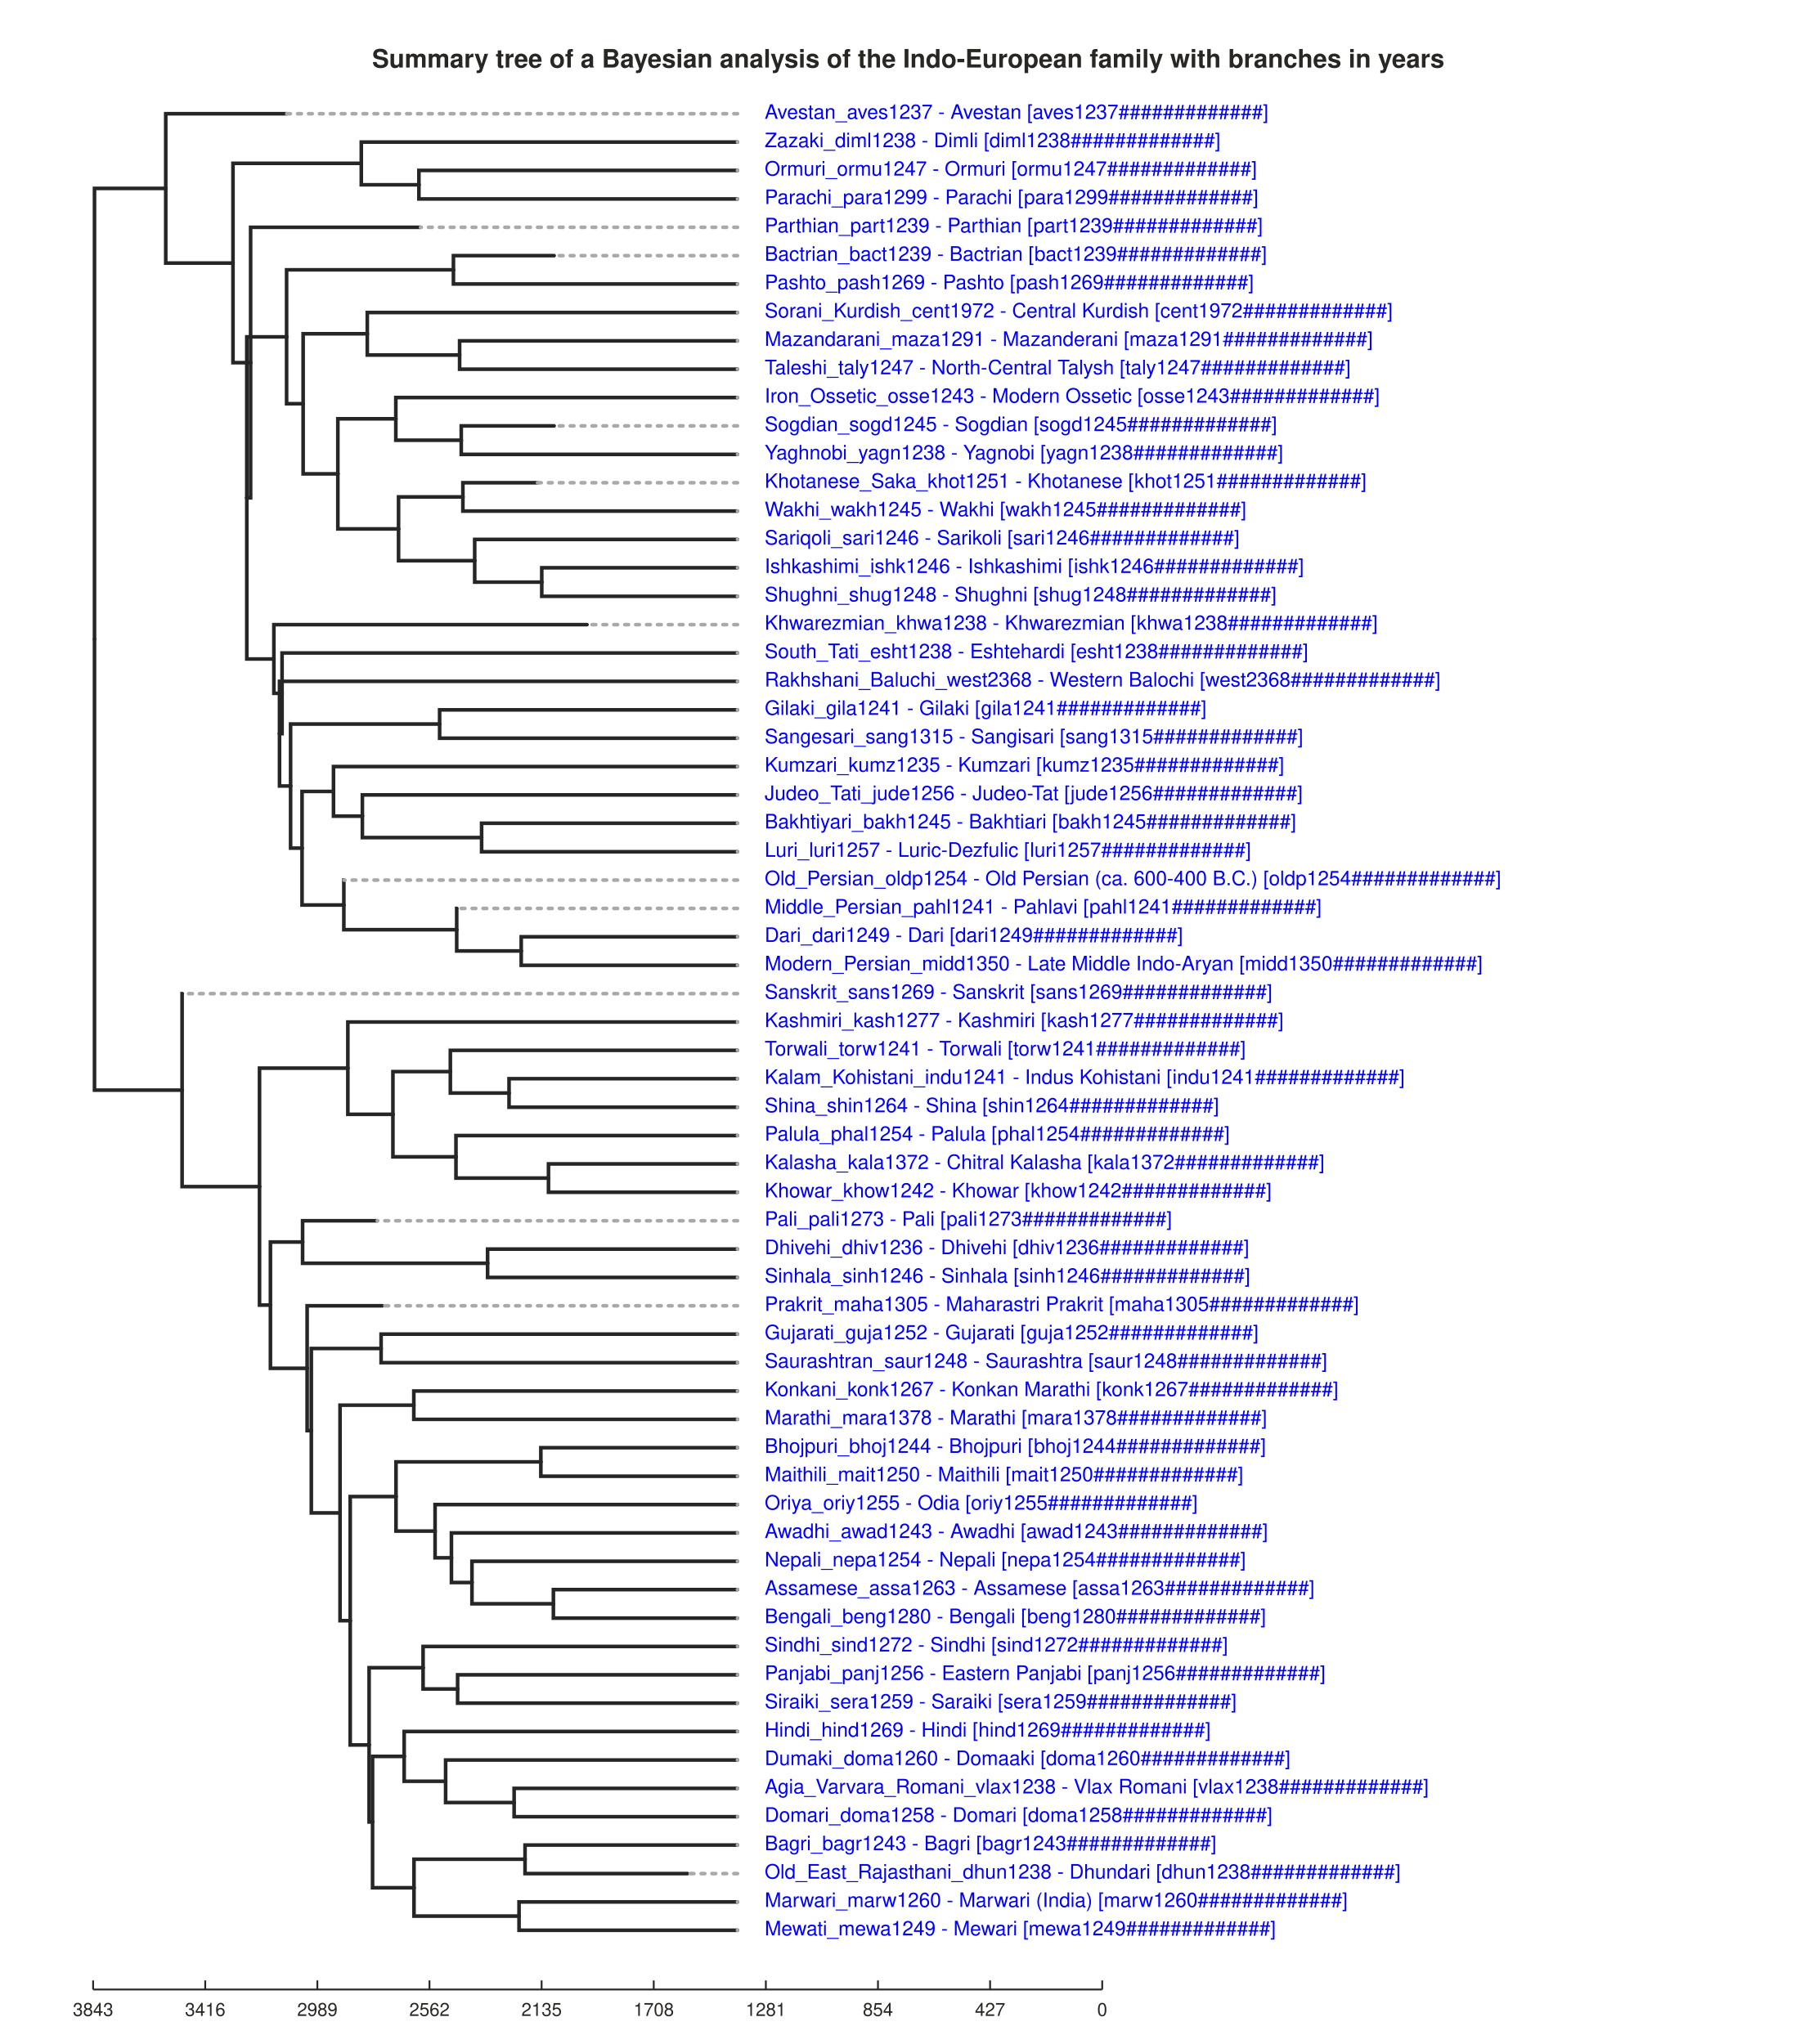
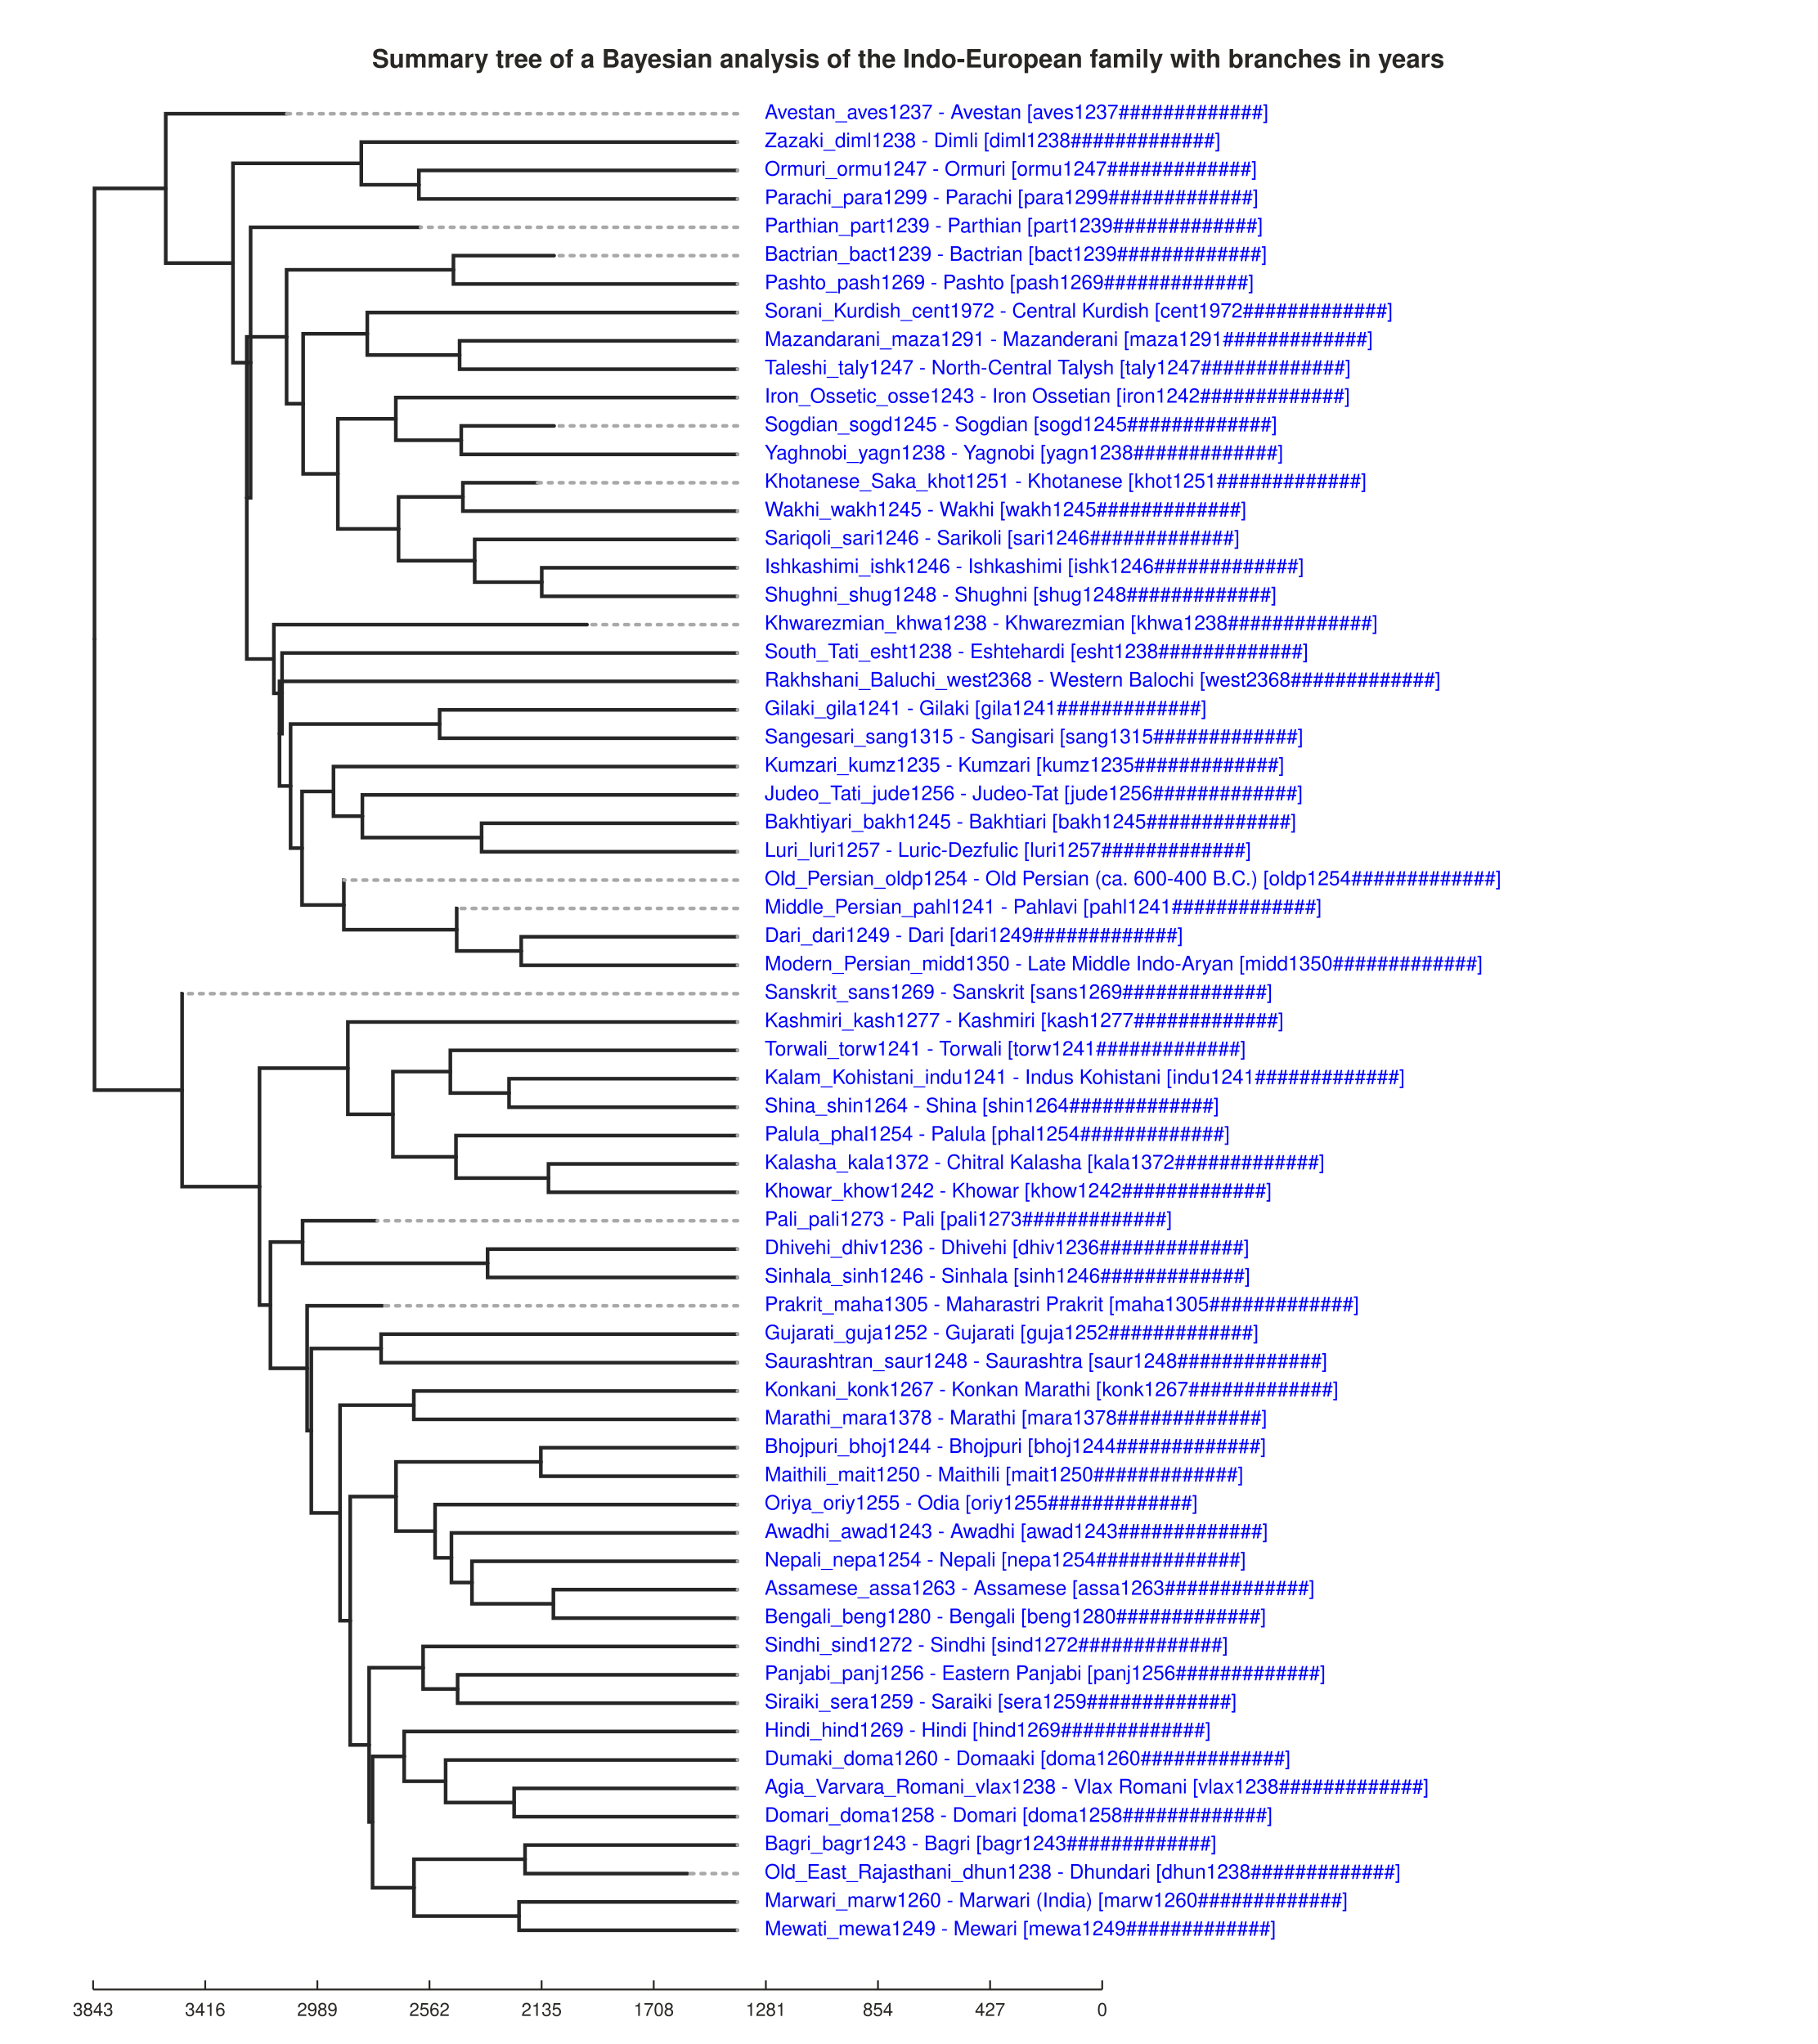
- <svg xmlns="http://www.w3.org/2000/svg" class="toyplot-canvas-Canvas" width="1000.0px" height="1125.0px" viewBox="0 0 1000.0 1125.0" preserveAspectRatio="xMidYMid meet" style="background-color:transparent;border-color:#292724;border-style:none;border-width:1.0;fill:rgb(16.1%,15.3%,14.1%);fill-opacity:1.0;font-family:Helvetica;font-size:12px;opacity:1.0;stroke:rgb(16.1%,15.3%,14.1%);stroke-opacity:1.0;stroke-width:1.0" id="td9ff9ffcd98b4f1a8af9c063736a6442">
-   <g class="toyplot-coordinates-Cartesian" id="t5e456c57f6f94130aa1133045d63c34d">
-     <clipPath id="ta9d3b00de9804213a36f6325e4007328">
+ <svg xmlns="http://www.w3.org/2000/svg" class="toyplot-canvas-Canvas" width="1000.0px" height="1125.0px" viewBox="0 0 1000.0 1125.0" preserveAspectRatio="xMidYMid meet" style="background-color:transparent;border-color:#292724;border-style:none;border-width:1.0;fill:rgb(16.1%,15.3%,14.1%);fill-opacity:1.0;font-family:Helvetica;font-size:12px;opacity:1.0;stroke:rgb(16.1%,15.3%,14.1%);stroke-opacity:1.0;stroke-width:1.0" id="t88a0bc6ed26b4fda94177bfea4f916ff">
+   <g class="toyplot-coordinates-Cartesian" id="t988e3d404dd8404ab121df0482ca76cd">
+     <clipPath id="t99b82d1d9f974857bb7855fda3688393">
      <rect x="30.0" y="30.0" width="940.0" height="1065.0" />
    </clipPath>
-     <g clip-path="url(#ta9d3b00de9804213a36f6325e4007328)">
-       <g class="toytree-mark-Toytree" id="td617d91b37b64710ab9715388610d6b6">
+     <g clip-path="url(#t99b82d1d9f974857bb7855fda3688393)">
+       <g class="toytree-mark-Toytree" id="tb97900ce340343faa500e846491a0109">
        <g class="toytree-Edges" style="fill:none;stroke:rgb(14.9%,14.9%,14.9%);stroke-linecap:round;stroke-opacity:1;stroke-width:2">
          <path d="M 52.0 351.8 L 52.0 103.7 L 91.2 103.7" id="128,127" />
          <path d="M 52.0 351.8 L 52.0 600.0 L 100.2 600.0" id="128,126" />
          <path d="M 91.2 103.7 L 91.2 144.8 L 128.2 144.8" id="127,125" />
          <path d="M 100.2 600.0 L 100.2 653.1 L 142.8 653.1" id="126,124" />
          <path d="M 128.2 144.8 L 128.2 89.9 L 198.8 89.9" id="125,123" />
          <path d="M 128.2 144.8 L 128.2 199.6 L 137.9 199.6" id="125,122" />
          <path d="M 142.8 653.1 L 142.8 587.9 L 191.4 587.9" id="124,121" />
          <path d="M 142.8 653.1 L 142.8 718.3 L 148.8 718.3" id="124,120" />
          <path d="M 198.8 89.9 L 198.8 101.7 L 230.5 101.7" id="123,119" />
          <path d="M 137.9 199.6 L 137.9 274.0 L 135.8 274.0" id="122,118" />
          <path d="M 191.4 587.9 L 191.4 613.3 L 216.2 613.3" id="121,117" />
          <path d="M 148.8 718.3 L 148.8 683.6 L 166.5 683.6" id="120,116" />
          <path d="M 148.8 718.3 L 148.8 753.1 L 169.0 753.1" id="120,115" />
          <path d="M 135.8 274.0 L 135.8 185.4 L 157.7 185.4" id="118,114" />
          <path d="M 135.8 274.0 L 135.8 362.7 L 150.7 362.7" id="118,113" />
          <path d="M 216.2 613.3 L 216.2 589.8 L 247.8 589.8" id="117,112" />
          <path d="M 216.2 613.3 L 216.2 636.7 L 250.9 636.7" id="117,111" />
          <path d="M 166.5 683.6 L 166.5 695.3 L 268.3 695.3" id="116,110" />
          <path d="M 169.0 753.1 L 169.0 787.4 L 171.3 787.4" id="115,109" />
          <path d="M 157.7 185.4 L 157.7 148.5 L 249.5 148.5" id="114,108" />
          <path d="M 157.7 185.4 L 157.7 222.2 L 166.8 222.2" id="114,107" />
          <path d="M 150.7 362.7 L 150.7 381.6 L 155.2 381.6" id="113,106" />
          <path d="M 247.8 589.8 L 247.8 601.6 L 280.1 601.6" id="112,105" />
          <path d="M 250.9 636.7 L 250.9 648.4 L 301.8 648.4" id="111,104" />
          <path d="M 171.3 787.4 L 171.3 742.2 L 209.7 742.2" id="109,103" />
          <path d="M 171.3 787.4 L 171.3 832.7 L 187.1 832.7" id="109,102" />
          <path d="M 166.8 222.2 L 166.8 183.7 L 202.1 183.7" id="107,101" />
          <path d="M 166.8 222.2 L 166.8 260.8 L 185.9 260.8" id="107,100" />
          <path d="M 155.2 381.6 L 155.2 403.8 L 153.8 403.8" id="106,99" />
          <path d="M 187.1 832.7 L 187.1 773.4 L 227.7 773.4" id="102,98" />
          <path d="M 187.1 832.7 L 187.1 892.0 L 192.7 892.0" id="102,97" />
          <path d="M 202.1 183.7 L 202.1 195.4 L 252.9 195.4" id="101,96" />
          <path d="M 185.9 260.8 L 185.9 230.5 L 217.8 230.5" id="100,95" />
          <path d="M 185.9 260.8 L 185.9 291.1 L 219.3 291.1" id="100,94" />
          <path d="M 153.8 403.8 L 153.8 432.6 L 159.9 432.6" id="99,93" />
          <path d="M 192.7 892.0 L 192.7 823.7 L 217.9 823.7" id="97,92" />
          <path d="M 192.7 892.0 L 192.7 960.4 L 203.1 960.4" id="97,91" />
          <path d="M 217.8 230.5 L 217.8 242.3 L 253.8 242.3" id="95,90" />
          <path d="M 219.3 291.1 L 219.3 273.5 L 254.7 273.5" id="94,89" />
          <path d="M 219.3 291.1 L 219.3 308.6 L 261.2 308.6" id="94,88" />
          <path d="M 159.9 432.6 L 159.9 398.5 L 241.9 398.5" id="93,87" />
          <path d="M 159.9 432.6 L 159.9 466.8 L 166.2 466.8" id="93,86" />
          <path d="M 217.9 823.7 L 217.9 804.6 L 297.6 804.6" id="92,85" />
          <path d="M 217.9 823.7 L 217.9 842.7 L 239.4 842.7" id="92,84" />
          <path d="M 203.1 960.4 L 203.1 917.9 L 232.8 917.9" id="91,83" />
          <path d="M 203.1 960.4 L 203.1 1002.8 L 205.0 1002.8" id="91,82" />
          <path d="M 261.2 308.6 L 261.2 320.4 L 298.1 320.4" id="88,81" />
          <path d="M 166.2 466.8 L 166.2 435.6 L 183.5 435.6" id="86,80" />
          <path d="M 166.2 466.8 L 166.2 498.1 L 189.2 498.1" id="86,79" />
          <path d="M 239.4 842.7 L 239.4 857.4 L 248.4 857.4" id="84,78" />
          <path d="M 232.8 917.9 L 232.8 929.6 L 251.8 929.6" id="83,77" />
          <path d="M 205.0 1002.8 L 205.0 966.7 L 222.4 966.7" id="82,76" />
          <path d="M 205.0 1002.8 L 205.0 1039.0 L 227.8 1039.0" id="82,75" />
          <path d="M 183.5 435.6 L 183.5 449.2 L 199.4 449.2" id="80,74" />
          <path d="M 189.2 498.1 L 189.2 511.7 L 251.3 511.7" id="79,73" />
          <path d="M 248.4 857.4 L 248.4 871.0 L 259.7 871.0" id="78,72" />
          <path d="M 222.4 966.7 L 222.4 980.4 L 245.2 980.4" id="76,71" />
          <path d="M 227.8 1039.0 L 227.8 1023.3 L 288.9 1023.3" id="75,70" />
          <path d="M 227.8 1039.0 L 227.8 1054.6 L 285.6 1054.6" id="75,69" />
          <path d="M 199.4 449.2 L 199.4 461.0 L 265.0 461.0" id="74,68" />
          <path d="M 251.3 511.7 L 251.3 523.4 L 286.8 523.4" id="73,67" />
          <path d="M 259.7 871.0 L 259.7 882.7 L 304.5 882.7" id="72,66" />
          <path d="M 245.2 980.4 L 245.2 992.1 L 282.9 992.1" id="71,65" />
          <path d="M 91.2 103.7 L 91.2 62.6 L 157.8 62.6" id="127,64" />
          <path d="M 198.8 89.9 L 198.8 78.2 L 405.8 78.2" id="123,63" />
          <path d="M 230.5 101.7 L 230.5 93.8 L 405.8 93.8" id="119,62" />
          <path d="M 230.5 101.7 L 230.5 109.5 L 405.8 109.5" id="119,61" />
          <path d="M 137.9 199.6 L 137.9 125.1 L 231.4 125.1" id="122,60" />
          <path d="M 249.5 148.5 L 249.5 140.7 L 304.9 140.7" id="108,59" />
          <path d="M 249.5 148.5 L 249.5 156.3 L 405.8 156.3" id="108,58" />
          <path d="M 202.1 183.7 L 202.1 172.0 L 405.8 172.0" id="101,57" />
          <path d="M 252.9 195.4 L 252.9 187.6 L 405.8 187.6" id="96,56" />
          <path d="M 252.9 195.4 L 252.9 203.2 L 405.8 203.2" id="96,55" />
          <path d="M 217.8 230.5 L 217.8 218.8 L 405.8 218.8" id="95,54" />
          <path d="M 253.8 242.3 L 253.8 234.4 L 304.9 234.4" id="90,53" />
          <path d="M 253.8 242.3 L 253.8 250.1 L 405.8 250.1" id="90,52" />
          <path d="M 254.7 273.5 L 254.7 265.7 L 295.8 265.7" id="89,51" />
          <path d="M 254.7 273.5 L 254.7 281.3 L 405.8 281.3" id="89,50" />
          <path d="M 261.2 308.6 L 261.2 296.9 L 405.8 296.9" id="88,49" />
          <path d="M 298.1 320.4 L 298.1 312.5 L 405.8 312.5" id="81,48" />
          <path d="M 298.1 320.4 L 298.1 328.2 L 405.8 328.2" id="81,47" />
          <path d="M 150.7 362.7 L 150.7 343.8 L 323.0 343.8" id="113,46" />
          <path d="M 155.2 381.6 L 155.2 359.4 L 405.8 359.4" id="106,45" />
          <path d="M 153.8 403.8 L 153.8 375.0 L 405.8 375.0" id="99,44" />
          <path d="M 241.9 398.5 L 241.9 390.7 L 405.8 390.7" id="87,43" />
          <path d="M 241.9 398.5 L 241.9 406.3 L 405.8 406.3" id="87,42" />
          <path d="M 183.5 435.6 L 183.5 421.9 L 405.8 421.9" id="80,41" />
          <path d="M 199.4 449.2 L 199.4 437.5 L 405.8 437.5" id="74,40" />
          <path d="M 265.0 461.0 L 265.0 453.1 L 405.8 453.1" id="68,39" />
          <path d="M 265.0 461.0 L 265.0 468.8 L 405.8 468.8" id="68,38" />
          <path d="M 189.2 498.1 L 189.2 484.4 L 189.3 484.4" id="79,37" />
          <path d="M 251.3 511.7 L 251.3 500.0 L 251.4 500.0" id="73,36" />
          <path d="M 286.8 523.4 L 286.8 515.6 L 405.8 515.6" id="67,35" />
          <path d="M 286.8 523.4 L 286.8 531.3 L 405.8 531.3" id="67,34" />
          <path d="M 100.2 600.0 L 100.2 546.9 L 100.3 546.9" id="126,33" />
          <path d="M 191.4 587.9 L 191.4 562.5 L 405.8 562.5" id="121,32" />
          <path d="M 247.8 589.8 L 247.8 578.1 L 405.8 578.1" id="112,31" />
          <path d="M 280.1 601.6 L 280.1 593.7 L 405.8 593.7" id="105,30" />
          <path d="M 280.1 601.6 L 280.1 609.4 L 405.8 609.4" id="105,29" />
          <path d="M 250.9 636.7 L 250.9 625.0 L 405.8 625.0" id="111,28" />
          <path d="M 301.8 648.4 L 301.8 640.6 L 405.8 640.6" id="104,27" />
          <path d="M 301.8 648.4 L 301.8 656.2 L 405.8 656.2" id="104,26" />
          <path d="M 166.5 683.6 L 166.5 671.9 L 207.6 671.9" id="116,25" />
          <path d="M 268.3 695.3 L 268.3 687.5 L 405.8 687.5" id="110,24" />
          <path d="M 268.3 695.3 L 268.3 703.1 L 405.8 703.1" id="110,23" />
          <path d="M 169.0 753.1 L 169.0 718.7 L 210.4 718.7" id="115,22" />
          <path d="M 209.7 742.2 L 209.7 734.3 L 405.8 734.3" id="103,21" />
          <path d="M 209.7 742.2 L 209.7 750.0 L 405.8 750.0" id="103,20" />
          <path d="M 227.7 773.4 L 227.7 765.6 L 405.8 765.6" id="98,19" />
          <path d="M 227.7 773.4 L 227.7 781.2 L 405.8 781.2" id="98,18" />
          <path d="M 297.6 804.6 L 297.6 796.8 L 405.8 796.8" id="85,17" />
          <path d="M 297.6 804.6 L 297.6 812.5 L 405.8 812.5" id="85,16" />
          <path d="M 239.4 842.7 L 239.4 828.1 L 405.8 828.1" id="84,15" />
          <path d="M 248.4 857.4 L 248.4 843.7 L 405.8 843.7" id="78,14" />
          <path d="M 259.7 871.0 L 259.7 859.3 L 405.8 859.3" id="72,13" />
          <path d="M 304.5 882.7 L 304.5 874.9 L 405.8 874.9" id="66,12" />
          <path d="M 304.5 882.7 L 304.5 890.6 L 405.8 890.6" id="66,11" />
          <path d="M 232.8 917.9 L 232.8 906.2 L 405.8 906.2" id="83,10" />
          <path d="M 251.8 929.6 L 251.8 921.8 L 405.8 921.8" id="77,9" />
          <path d="M 251.8 929.6 L 251.8 937.4 L 405.8 937.4" id="77,8" />
          <path d="M 222.4 966.7 L 222.4 953.0 L 405.8 953.0" id="76,7" />
          <path d="M 245.2 980.4 L 245.2 968.7 L 405.8 968.7" id="71,6" />
          <path d="M 282.9 992.1 L 282.9 984.3 L 405.8 984.3" id="65,5" />
          <path d="M 282.9 992.1 L 282.9 999.9 L 405.8 999.9" id="65,4" />
          <path d="M 288.9 1023.3 L 288.9 1015.5 L 405.8 1015.5" id="70,3" />
          <path d="M 288.9 1023.3 L 288.9 1031.2 L 378.3 1031.2" id="70,2" />
          <path d="M 285.6 1054.6 L 285.6 1046.8 L 405.8 1046.8" id="69,1" />
          <path d="M 285.6 1054.6 L 285.6 1062.4 L 405.8 1062.4" id="69,0" />
        </g>
        <g class="toytree-AlignEdges" style="stroke:rgb(66.3%,66.3%,66.3%);stroke-dasharray:2, 4;stroke-linecap:round;stroke-opacity:1.0;stroke-width:2">
          <path d="M 405.8 1062.4 L 405.8 1062.4" />
          <path d="M 405.8 1046.8 L 405.8 1046.8" />
          <path d="M 405.8 1031.2 L 378.3 1031.2" />
          <path d="M 405.8 1015.5 L 405.8 1015.5" />
          <path d="M 405.8 999.9 L 405.8 999.9" />
          <path d="M 405.8 984.3 L 405.8 984.3" />
          <path d="M 405.8 968.7 L 405.8 968.7" />
          <path d="M 405.8 953.0 L 405.8 953.0" />
          <path d="M 405.8 937.4 L 405.8 937.4" />
          <path d="M 405.8 921.8 L 405.8 921.8" />
          <path d="M 405.8 906.2 L 405.8 906.2" />
          <path d="M 405.8 890.6 L 405.8 890.6" />
          <path d="M 405.8 874.9 L 405.8 874.9" />
          <path d="M 405.8 859.3 L 405.8 859.3" />
          <path d="M 405.8 843.7 L 405.8 843.7" />
          <path d="M 405.8 828.1 L 405.8 828.1" />
          <path d="M 405.8 812.5 L 405.8 812.5" />
          <path d="M 405.8 796.8 L 405.8 796.8" />
          <path d="M 405.8 781.2 L 405.8 781.2" />
          <path d="M 405.8 765.6 L 405.8 765.6" />
          <path d="M 405.8 750.0 L 405.8 750.0" />
          <path d="M 405.8 734.3 L 405.8 734.3" />
          <path d="M 405.8 718.7 L 210.4 718.7" />
          <path d="M 405.8 703.1 L 405.8 703.1" />
          <path d="M 405.8 687.5 L 405.8 687.5" />
          <path d="M 405.8 671.9 L 207.6 671.9" />
          <path d="M 405.8 656.2 L 405.8 656.2" />
          <path d="M 405.8 640.6 L 405.8 640.6" />
          <path d="M 405.8 625.0 L 405.8 625.0" />
          <path d="M 405.8 609.4 L 405.8 609.4" />
          <path d="M 405.8 593.7 L 405.8 593.7" />
          <path d="M 405.8 578.1 L 405.8 578.1" />
          <path d="M 405.8 562.5 L 405.8 562.5" />
          <path d="M 405.8 546.9 L 100.3 546.9" />
          <path d="M 405.8 531.3 L 405.8 531.3" />
          <path d="M 405.8 515.6 L 405.8 515.6" />
          <path d="M 405.8 500.0 L 251.4 500.0" />
          <path d="M 405.8 484.4 L 189.3 484.4" />
          <path d="M 405.8 468.8 L 405.8 468.8" />
          <path d="M 405.8 453.1 L 405.8 453.1" />
          <path d="M 405.8 437.5 L 405.8 437.5" />
          <path d="M 405.8 421.9 L 405.8 421.9" />
          <path d="M 405.8 406.3 L 405.8 406.3" />
          <path d="M 405.8 390.7 L 405.8 390.7" />
          <path d="M 405.8 375.0 L 405.8 375.0" />
          <path d="M 405.8 359.4 L 405.8 359.4" />
          <path d="M 405.8 343.8 L 323.0 343.8" />
          <path d="M 405.8 328.2 L 405.8 328.2" />
          <path d="M 405.8 312.5 L 405.8 312.5" />
          <path d="M 405.8 296.9 L 405.8 296.9" />
          <path d="M 405.8 281.3 L 405.8 281.3" />
          <path d="M 405.8 265.7 L 295.8 265.7" />
          <path d="M 405.8 250.1 L 405.8 250.1" />
          <path d="M 405.8 234.4 L 304.9 234.4" />
          <path d="M 405.8 218.8 L 405.8 218.8" />
          <path d="M 405.8 203.2 L 405.8 203.2" />
          <path d="M 405.8 187.6 L 405.8 187.6" />
          <path d="M 405.8 172.0 L 405.8 172.0" />
          <path d="M 405.8 156.3 L 405.8 156.3" />
          <path d="M 405.8 140.7 L 304.9 140.7" />
          <path d="M 405.8 125.1 L 231.4 125.1" />
          <path d="M 405.8 109.5 L 405.8 109.5" />
          <path d="M 405.8 93.8 L 405.8 93.8" />
          <path d="M 405.8 78.2 L 405.8 78.2" />
          <path d="M 405.8 62.6 L 157.8 62.6" />
        </g>
        <g class="toytree-TipLabels" style="fill:rgb(14.9%,14.9%,14.9%);fill-opacity:1.0;font-family:helvetica;font-size:11px;font-weight:normal;stroke:none;white-space:pre">
          <g transform="translate(405.76,1062.40)rotate(0)">
            <a href="https://glottolog.org/resource/languoid/id/mewa1249#############">
              <text x="15.00" y="2.81" style="" fill="#0000ff">Mewati_mewa1249 - Mewari [mewa1249#############]</text>
            </a>
          </g>
          <g transform="translate(405.76,1046.78)rotate(0)">
            <a href="https://glottolog.org/resource/languoid/id/marw1260#############">
              <text x="15.00" y="2.81" style="" fill="#0000ff">Marwari_marw1260 - Marwari (India) [marw1260#############]</text>
            </a>
          </g>
          <g transform="translate(405.76,1031.16)rotate(0)">
            <a href="https://glottolog.org/resource/languoid/id/dhun1238#############">
              <text x="15.00" y="2.81" style="" fill="#0000ff">Old_East_Rajasthani_dhun1238 - Dhundari [dhun1238#############]</text>
            </a>
          </g>
          <g transform="translate(405.76,1015.53)rotate(0)">
            <a href="https://glottolog.org/resource/languoid/id/bagr1243#############">
              <text x="15.00" y="2.81" style="" fill="#0000ff">Bagri_bagr1243 - Bagri [bagr1243#############]</text>
            </a>
          </g>
          <g transform="translate(405.76,999.91)rotate(0)">
            <a href="https://glottolog.org/resource/languoid/id/doma1258#############">
              <text x="15.00" y="2.81" style="" fill="#0000ff">Domari_doma1258 - Domari [doma1258#############]</text>
            </a>
          </g>
          <g transform="translate(405.76,984.29)rotate(0)">
            <a href="https://glottolog.org/resource/languoid/id/vlax1238#############">
              <text x="15.00" y="2.81" style="" fill="#0000ff">Agia_Varvara_Romani_vlax1238 - Vlax Romani [vlax1238#############]</text>
            </a>
          </g>
          <g transform="translate(405.76,968.67)rotate(0)">
            <a href="https://glottolog.org/resource/languoid/id/doma1260#############">
              <text x="15.00" y="2.81" style="" fill="#0000ff">Dumaki_doma1260 - Domaaki [doma1260#############]</text>
            </a>
          </g>
          <g transform="translate(405.76,953.05)rotate(0)">
            <a href="https://glottolog.org/resource/languoid/id/hind1269#############">
              <text x="15.00" y="2.81" style="" fill="#0000ff">Hindi_hind1269 - Hindi [hind1269#############]</text>
            </a>
          </g>
          <g transform="translate(405.76,937.43)rotate(0)">
            <a href="https://glottolog.org/resource/languoid/id/sera1259#############">
              <text x="15.00" y="2.81" style="" fill="#0000ff">Siraiki_sera1259 - Saraiki [sera1259#############]</text>
            </a>
          </g>
          <g transform="translate(405.76,921.80)rotate(0)">
            <a href="https://glottolog.org/resource/languoid/id/panj1256#############">
              <text x="15.00" y="2.81" style="" fill="#0000ff">Panjabi_panj1256 - Eastern Panjabi [panj1256#############]</text>
            </a>
          </g>
          <g transform="translate(405.76,906.18)rotate(0)">
            <a href="https://glottolog.org/resource/languoid/id/sind1272#############">
              <text x="15.00" y="2.81" style="" fill="#0000ff">Sindhi_sind1272 - Sindhi [sind1272#############]</text>
            </a>
          </g>
          <g transform="translate(405.76,890.56)rotate(0)">
            <a href="https://glottolog.org/resource/languoid/id/beng1280#############">
              <text x="15.00" y="2.81" style="" fill="#0000ff">Bengali_beng1280 - Bengali [beng1280#############]</text>
            </a>
          </g>
          <g transform="translate(405.76,874.94)rotate(0)">
            <a href="https://glottolog.org/resource/languoid/id/assa1263#############">
              <text x="15.00" y="2.81" style="" fill="#0000ff">Assamese_assa1263 - Assamese [assa1263#############]</text>
            </a>
          </g>
          <g transform="translate(405.76,859.32)rotate(0)">
            <a href="https://glottolog.org/resource/languoid/id/nepa1254#############">
              <text x="15.00" y="2.81" style="" fill="#0000ff">Nepali_nepa1254 - Nepali [nepa1254#############]</text>
            </a>
          </g>
          <g transform="translate(405.76,843.69)rotate(0)">
            <a href="https://glottolog.org/resource/languoid/id/awad1243#############">
              <text x="15.00" y="2.81" style="" fill="#0000ff">Awadhi_awad1243 - Awadhi [awad1243#############]</text>
            </a>
          </g>
          <g transform="translate(405.76,828.07)rotate(0)">
            <a href="https://glottolog.org/resource/languoid/id/oriy1255#############">
              <text x="15.00" y="2.81" style="" fill="#0000ff">Oriya_oriy1255 - Odia [oriy1255#############]</text>
            </a>
          </g>
          <g transform="translate(405.76,812.45)rotate(0)">
            <a href="https://glottolog.org/resource/languoid/id/mait1250#############">
              <text x="15.00" y="2.81" style="" fill="#0000ff">Maithili_mait1250 - Maithili [mait1250#############]</text>
            </a>
          </g>
          <g transform="translate(405.76,796.83)rotate(0)">
            <a href="https://glottolog.org/resource/languoid/id/bhoj1244#############">
              <text x="15.00" y="2.81" style="" fill="#0000ff">Bhojpuri_bhoj1244 - Bhojpuri [bhoj1244#############]</text>
            </a>
          </g>
          <g transform="translate(405.76,781.21)rotate(0)">
            <a href="https://glottolog.org/resource/languoid/id/mara1378#############">
              <text x="15.00" y="2.81" style="" fill="#0000ff">Marathi_mara1378 - Marathi [mara1378#############]</text>
            </a>
          </g>
          <g transform="translate(405.76,765.58)rotate(0)">
            <a href="https://glottolog.org/resource/languoid/id/konk1267#############">
              <text x="15.00" y="2.81" style="" fill="#0000ff">Konkani_konk1267 - Konkan Marathi [konk1267#############]</text>
            </a>
          </g>
          <g transform="translate(405.76,749.96)rotate(0)">
            <a href="https://glottolog.org/resource/languoid/id/saur1248#############">
              <text x="15.00" y="2.81" style="" fill="#0000ff">Saurashtran_saur1248 - Saurashtra [saur1248#############]</text>
            </a>
          </g>
          <g transform="translate(405.76,734.34)rotate(0)">
            <a href="https://glottolog.org/resource/languoid/id/guja1252#############">
              <text x="15.00" y="2.81" style="" fill="#0000ff">Gujarati_guja1252 - Gujarati [guja1252#############]</text>
            </a>
          </g>
          <g transform="translate(405.76,718.72)rotate(0)">
            <a href="https://glottolog.org/resource/languoid/id/maha1305#############">
              <text x="15.00" y="2.81" style="" fill="#0000ff">Prakrit_maha1305 - Maharastri Prakrit [maha1305#############]</text>
            </a>
          </g>
          <g transform="translate(405.76,703.10)rotate(0)">
            <a href="https://glottolog.org/resource/languoid/id/sinh1246#############">
              <text x="15.00" y="2.81" style="" fill="#0000ff">Sinhala_sinh1246 - Sinhala [sinh1246#############]</text>
            </a>
          </g>
          <g transform="translate(405.76,687.48)rotate(0)">
            <a href="https://glottolog.org/resource/languoid/id/dhiv1236#############">
              <text x="15.00" y="2.81" style="" fill="#0000ff">Dhivehi_dhiv1236 - Dhivehi [dhiv1236#############]</text>
            </a>
          </g>
          <g transform="translate(405.76,671.85)rotate(0)">
            <a href="https://glottolog.org/resource/languoid/id/pali1273#############">
              <text x="15.00" y="2.81" style="" fill="#0000ff">Pali_pali1273 - Pali [pali1273#############]</text>
            </a>
          </g>
          <g transform="translate(405.76,656.23)rotate(0)">
            <a href="https://glottolog.org/resource/languoid/id/khow1242#############">
              <text x="15.00" y="2.81" style="" fill="#0000ff">Khowar_khow1242 - Khowar [khow1242#############]</text>
            </a>
          </g>
          <g transform="translate(405.76,640.61)rotate(0)">
            <a href="https://glottolog.org/resource/languoid/id/kala1372#############">
              <text x="15.00" y="2.81" style="" fill="#0000ff">Kalasha_kala1372 - Chitral Kalasha [kala1372#############]</text>
            </a>
          </g>
          <g transform="translate(405.76,624.99)rotate(0)">
            <a href="https://glottolog.org/resource/languoid/id/phal1254#############">
              <text x="15.00" y="2.81" style="" fill="#0000ff">Palula_phal1254 - Palula [phal1254#############]</text>
            </a>
          </g>
          <g transform="translate(405.76,609.37)rotate(0)">
            <a href="https://glottolog.org/resource/languoid/id/shin1264#############">
              <text x="15.00" y="2.81" style="" fill="#0000ff">Shina_shin1264 - Shina [shin1264#############]</text>
            </a>
          </g>
          <g transform="translate(405.76,593.74)rotate(0)">
            <a href="https://glottolog.org/resource/languoid/id/indu1241#############">
              <text x="15.00" y="2.81" style="" fill="#0000ff">Kalam_Kohistani_indu1241 - Indus Kohistani [indu1241#############]</text>
            </a>
          </g>
          <g transform="translate(405.76,578.12)rotate(0)">
            <a href="https://glottolog.org/resource/languoid/id/torw1241#############">
              <text x="15.00" y="2.81" style="" fill="#0000ff">Torwali_torw1241 - Torwali [torw1241#############]</text>
            </a>
          </g>
          <g transform="translate(405.76,562.50)rotate(0)">
            <a href="https://glottolog.org/resource/languoid/id/kash1277#############">
              <text x="15.00" y="2.81" style="" fill="#0000ff">Kashmiri_kash1277 - Kashmiri [kash1277#############]</text>
            </a>
          </g>
          <g transform="translate(405.76,546.88)rotate(0)">
            <a href="https://glottolog.org/resource/languoid/id/sans1269#############">
              <text x="15.00" y="2.81" style="" fill="#0000ff">Sanskrit_sans1269 - Sanskrit [sans1269#############]</text>
            </a>
          </g>
          <g transform="translate(405.76,531.26)rotate(0)">
            <a href="https://glottolog.org/resource/languoid/id/midd1350#############">
              <text x="15.00" y="2.81" style="" fill="#0000ff">Modern_Persian_midd1350 - Late Middle Indo-Aryan [midd1350#############]</text>
            </a>
          </g>
          <g transform="translate(405.76,515.63)rotate(0)">
            <a href="https://glottolog.org/resource/languoid/id/dari1249#############">
              <text x="15.00" y="2.81" style="" fill="#0000ff">Dari_dari1249 - Dari [dari1249#############]</text>
            </a>
          </g>
          <g transform="translate(405.76,500.01)rotate(0)">
            <a href="https://glottolog.org/resource/languoid/id/pahl1241#############">
              <text x="15.00" y="2.81" style="" fill="#0000ff">Middle_Persian_pahl1241 - Pahlavi [pahl1241#############]</text>
            </a>
          </g>
          <g transform="translate(405.76,484.39)rotate(0)">
            <a href="https://glottolog.org/resource/languoid/id/oldp1254#############">
              <text x="15.00" y="2.81" style="" fill="#0000ff">Old_Persian_oldp1254 - Old Persian (ca. 600-400 B.C.) [oldp1254#############]</text>
            </a>
          </g>
          <g transform="translate(405.76,468.77)rotate(0)">
            <a href="https://glottolog.org/resource/languoid/id/luri1257#############">
              <text x="15.00" y="2.81" style="" fill="#0000ff">Luri_luri1257 - Luric-Dezfulic [luri1257#############]</text>
            </a>
          </g>
          <g transform="translate(405.76,453.15)rotate(0)">
            <a href="https://glottolog.org/resource/languoid/id/bakh1245#############">
              <text x="15.00" y="2.81" style="" fill="#0000ff">Bakhtiyari_bakh1245 - Bakhtiari [bakh1245#############]</text>
            </a>
          </g>
          <g transform="translate(405.76,437.52)rotate(0)">
            <a href="https://glottolog.org/resource/languoid/id/jude1256#############">
              <text x="15.00" y="2.81" style="" fill="#0000ff">Judeo_Tati_jude1256 - Judeo-Tat [jude1256#############]</text>
            </a>
          </g>
          <g transform="translate(405.76,421.90)rotate(0)">
            <a href="https://glottolog.org/resource/languoid/id/kumz1235#############">
              <text x="15.00" y="2.81" style="" fill="#0000ff">Kumzari_kumz1235 - Kumzari [kumz1235#############]</text>
            </a>
          </g>
          <g transform="translate(405.76,406.28)rotate(0)">
            <a href="https://glottolog.org/resource/languoid/id/sang1315#############">
              <text x="15.00" y="2.81" style="" fill="#0000ff">Sangesari_sang1315 - Sangisari [sang1315#############]</text>
            </a>
          </g>
          <g transform="translate(405.76,390.66)rotate(0)">
            <a href="https://glottolog.org/resource/languoid/id/gila1241#############">
              <text x="15.00" y="2.81" style="" fill="#0000ff">Gilaki_gila1241 - Gilaki [gila1241#############]</text>
            </a>
          </g>
          <g transform="translate(405.76,375.04)rotate(0)">
            <a href="https://glottolog.org/resource/languoid/id/west2368#############">
              <text x="15.00" y="2.81" style="" fill="#0000ff">Rakhshani_Baluchi_west2368 - Western Balochi [west2368#############]</text>
            </a>
          </g>
          <g transform="translate(405.76,359.42)rotate(0)">
            <a href="https://glottolog.org/resource/languoid/id/esht1238#############">
              <text x="15.00" y="2.81" style="" fill="#0000ff">South_Tati_esht1238 - Eshtehardi [esht1238#############]</text>
            </a>
          </g>
          <g transform="translate(405.76,343.79)rotate(0)">
            <a href="https://glottolog.org/resource/languoid/id/khwa1238#############">
              <text x="15.00" y="2.81" style="" fill="#0000ff">Khwarezmian_khwa1238 - Khwarezmian [khwa1238#############]</text>
            </a>
          </g>
          <g transform="translate(405.76,328.17)rotate(0)">
            <a href="https://glottolog.org/resource/languoid/id/shug1248#############">
              <text x="15.00" y="2.81" style="" fill="#0000ff">Shughni_shug1248 - Shughni [shug1248#############]</text>
            </a>
          </g>
          <g transform="translate(405.76,312.55)rotate(0)">
            <a href="https://glottolog.org/resource/languoid/id/ishk1246#############">
              <text x="15.00" y="2.81" style="" fill="#0000ff">Ishkashimi_ishk1246 - Ishkashimi [ishk1246#############]</text>
            </a>
          </g>
          <g transform="translate(405.76,296.93)rotate(0)">
            <a href="https://glottolog.org/resource/languoid/id/sari1246#############">
              <text x="15.00" y="2.81" style="" fill="#0000ff">Sariqoli_sari1246 - Sarikoli [sari1246#############]</text>
            </a>
          </g>
          <g transform="translate(405.76,281.31)rotate(0)">
            <a href="https://glottolog.org/resource/languoid/id/wakh1245#############">
              <text x="15.00" y="2.81" style="" fill="#0000ff">Wakhi_wakh1245 - Wakhi [wakh1245#############]</text>
            </a>
          </g>
          <g transform="translate(405.76,265.68)rotate(0)">
            <a href="https://glottolog.org/resource/languoid/id/khot1251#############">
              <text x="15.00" y="2.81" style="" fill="#0000ff">Khotanese_Saka_khot1251 - Khotanese [khot1251#############]</text>
            </a>
          </g>
          <g transform="translate(405.76,250.06)rotate(0)">
            <a href="https://glottolog.org/resource/languoid/id/yagn1238#############">
              <text x="15.00" y="2.81" style="" fill="#0000ff">Yaghnobi_yagn1238 - Yagnobi [yagn1238#############]</text>
            </a>
          </g>
          <g transform="translate(405.76,234.44)rotate(0)">
            <a href="https://glottolog.org/resource/languoid/id/sogd1245#############">
              <text x="15.00" y="2.81" style="" fill="#0000ff">Sogdian_sogd1245 - Sogdian [sogd1245#############]</text>
            </a>
          </g>
          <g transform="translate(405.76,218.82)rotate(0)">
-             <a href="https://glottolog.org/resource/languoid/id/osse1243#############">
-               <text x="15.00" y="2.81" style="" fill="#0000ff">Iron_Ossetic_osse1243 - Modern Ossetic [osse1243#############]</text>
+             <a href="https://glottolog.org/resource/languoid/id/iron1242#############">
+               <text x="15.00" y="2.81" style="" fill="#0000ff">Iron_Ossetic_osse1243 - Iron Ossetian [iron1242#############]</text>
            </a>
          </g>
          <g transform="translate(405.76,203.20)rotate(0)">
            <a href="https://glottolog.org/resource/languoid/id/taly1247#############">
              <text x="15.00" y="2.81" style="" fill="#0000ff">Taleshi_taly1247 - North-Central Talysh [taly1247#############]</text>
            </a>
          </g>
          <g transform="translate(405.76,187.57)rotate(0)">
            <a href="https://glottolog.org/resource/languoid/id/maza1291#############">
              <text x="15.00" y="2.81" style="" fill="#0000ff">Mazandarani_maza1291 - Mazanderani [maza1291#############]</text>
            </a>
          </g>
          <g transform="translate(405.76,171.95)rotate(0)">
            <a href="https://glottolog.org/resource/languoid/id/cent1972#############">
              <text x="15.00" y="2.81" style="" fill="#0000ff">Sorani_Kurdish_cent1972 - Central Kurdish [cent1972#############]</text>
            </a>
          </g>
          <g transform="translate(405.76,156.33)rotate(0)">
            <a href="https://glottolog.org/resource/languoid/id/pash1269#############">
              <text x="15.00" y="2.81" style="" fill="#0000ff">Pashto_pash1269 - Pashto [pash1269#############]</text>
            </a>
          </g>
          <g transform="translate(405.76,140.71)rotate(0)">
            <a href="https://glottolog.org/resource/languoid/id/bact1239#############">
              <text x="15.00" y="2.81" style="" fill="#0000ff">Bactrian_bact1239 - Bactrian [bact1239#############]</text>
            </a>
          </g>
          <g transform="translate(405.76,125.09)rotate(0)">
            <a href="https://glottolog.org/resource/languoid/id/part1239#############">
              <text x="15.00" y="2.81" style="" fill="#0000ff">Parthian_part1239 - Parthian [part1239#############]</text>
            </a>
          </g>
          <g transform="translate(405.76,109.47)rotate(0)">
            <a href="https://glottolog.org/resource/languoid/id/para1299#############">
              <text x="15.00" y="2.81" style="" fill="#0000ff">Parachi_para1299 - Parachi [para1299#############]</text>
            </a>
          </g>
          <g transform="translate(405.76,93.84)rotate(0)">
            <a href="https://glottolog.org/resource/languoid/id/ormu1247#############">
              <text x="15.00" y="2.81" style="" fill="#0000ff">Ormuri_ormu1247 - Ormuri [ormu1247#############]</text>
            </a>
          </g>
          <g transform="translate(405.76,78.22)rotate(0)">
            <a href="https://glottolog.org/resource/languoid/id/diml1238#############">
              <text x="15.00" y="2.81" style="" fill="#0000ff">Zazaki_diml1238 - Dimli [diml1238#############]</text>
            </a>
          </g>
          <g transform="translate(405.76,62.60)rotate(0)">
            <a href="https://glottolog.org/resource/languoid/id/aves1237#############">
              <text x="15.00" y="2.81" style="" fill="#0000ff">Avestan_aves1237 - Avestan [aves1237#############]</text>
            </a>
          </g>
        </g>
      </g>
    </g>
-     <g class="toyplot-coordinates-Axis" id="te1d0823385354a7fa54d7410af946a52" transform="translate(50.0,1075.0)translate(0,20.0)">
+     <g class="toyplot-coordinates-Axis" id="tfea59d2e4ecc41d0940f19ee4c6344a5" transform="translate(50.0,1075.0)translate(0,20.0)">
      <line x1="1.234" y1="0" x2="556.495" y2="0" style="" />
      <g>
        <line x1="556.495" y1="0" x2="556.495" y2="-5" style="" />
        <line x1="494.799" y1="0" x2="494.799" y2="-5" style="" />
        <line x1="433.104" y1="0" x2="433.104" y2="-5" style="" />
        <line x1="371.408" y1="0" x2="371.408" y2="-5" style="" />
        <line x1="309.712" y1="0" x2="309.712" y2="-5" style="" />
        <line x1="248.017" y1="0" x2="248.017" y2="-5" style="" />
        <line x1="186.321" y1="0" x2="186.321" y2="-5" style="" />
        <line x1="124.625" y1="0" x2="124.625" y2="-5" style="" />
        <line x1="62.93" y1="0" x2="62.93" y2="-5" style="" />
        <line x1="1.234" y1="0" x2="1.234" y2="-5" style="" />
      </g>
      <g>
        <g transform="translate(556.4951,6)">
          <text x="-2.78" y="8.555" style="fill:rgb(16.1%,15.3%,14.1%);fill-opacity:1.0;font-family:helvetica;font-size:10.0px;font-weight:normal;stroke:none;vertical-align:baseline;white-space:pre">0</text>
        </g>
        <g transform="translate(494.7994,6)">
          <text x="-8.34" y="8.555" style="fill:rgb(16.1%,15.3%,14.1%);fill-opacity:1.0;font-family:helvetica;font-size:10.0px;font-weight:normal;stroke:none;vertical-align:baseline;white-space:pre">427</text>
        </g>
        <g transform="translate(433.1037,6)">
          <text x="-8.34" y="8.555" style="fill:rgb(16.1%,15.3%,14.1%);fill-opacity:1.0;font-family:helvetica;font-size:10.0px;font-weight:normal;stroke:none;vertical-align:baseline;white-space:pre">854</text>
        </g>
        <g transform="translate(371.408,6)">
          <text x="-11.12" y="8.555" style="fill:rgb(16.1%,15.3%,14.1%);fill-opacity:1.0;font-family:helvetica;font-size:10.0px;font-weight:normal;stroke:none;vertical-align:baseline;white-space:pre">1281</text>
        </g>
        <g transform="translate(309.7123,6)">
          <text x="-11.12" y="8.555" style="fill:rgb(16.1%,15.3%,14.1%);fill-opacity:1.0;font-family:helvetica;font-size:10.0px;font-weight:normal;stroke:none;vertical-align:baseline;white-space:pre">1708</text>
        </g>
        <g transform="translate(248.0167,6)">
          <text x="-11.12" y="8.555" style="fill:rgb(16.1%,15.3%,14.1%);fill-opacity:1.0;font-family:helvetica;font-size:10.0px;font-weight:normal;stroke:none;vertical-align:baseline;white-space:pre">2135</text>
        </g>
        <g transform="translate(186.321,6)">
          <text x="-11.12" y="8.555" style="fill:rgb(16.1%,15.3%,14.1%);fill-opacity:1.0;font-family:helvetica;font-size:10.0px;font-weight:normal;stroke:none;vertical-align:baseline;white-space:pre">2562</text>
        </g>
        <g transform="translate(124.6253,6)">
          <text x="-11.12" y="8.555" style="fill:rgb(16.1%,15.3%,14.1%);fill-opacity:1.0;font-family:helvetica;font-size:10.0px;font-weight:normal;stroke:none;vertical-align:baseline;white-space:pre">2989</text>
        </g>
        <g transform="translate(62.9296,6)">
          <text x="-11.12" y="8.555" style="fill:rgb(16.1%,15.3%,14.1%);fill-opacity:1.0;font-family:helvetica;font-size:10.0px;font-weight:normal;stroke:none;vertical-align:baseline;white-space:pre">3416</text>
        </g>
        <g transform="translate(1.233914,6)">
          <text x="-11.12" y="8.555" style="fill:rgb(16.1%,15.3%,14.1%);fill-opacity:1.0;font-family:helvetica;font-size:10.0px;font-weight:normal;stroke:none;vertical-align:baseline;white-space:pre">3843</text>
        </g>
      </g>
      <g class="toyplot-coordinates-Axis-coordinates" style="visibility:hidden" transform="">
        <line x1="0" x2="0" y1="-3.0" y2="4.5" style="stroke:rgb(43.9%,50.2%,56.5%);stroke-opacity:1.0;stroke-width:1.0" />
        <text x="0" y="-6" style="alignment-baseline:alphabetic;fill:rgb(43.9%,50.2%,56.5%);fill-opacity:1.0;font-size:10px;font-weight:normal;stroke:none;text-anchor:middle" />
      </g>
    </g>
    <g transform="translate(500.0,42.0)">
      <text x="-295.267" y="-4.823" style="fill:rgb(16.1%,15.3%,14.1%);fill-opacity:1.0;font-family:helvetica;font-size:14.0px;font-weight:bold;stroke:none;vertical-align:baseline;white-space:pre">Summary tree of a Bayesian analysis of the Indo-European family with branches in years</text>
    </g>
  </g>
</svg>
